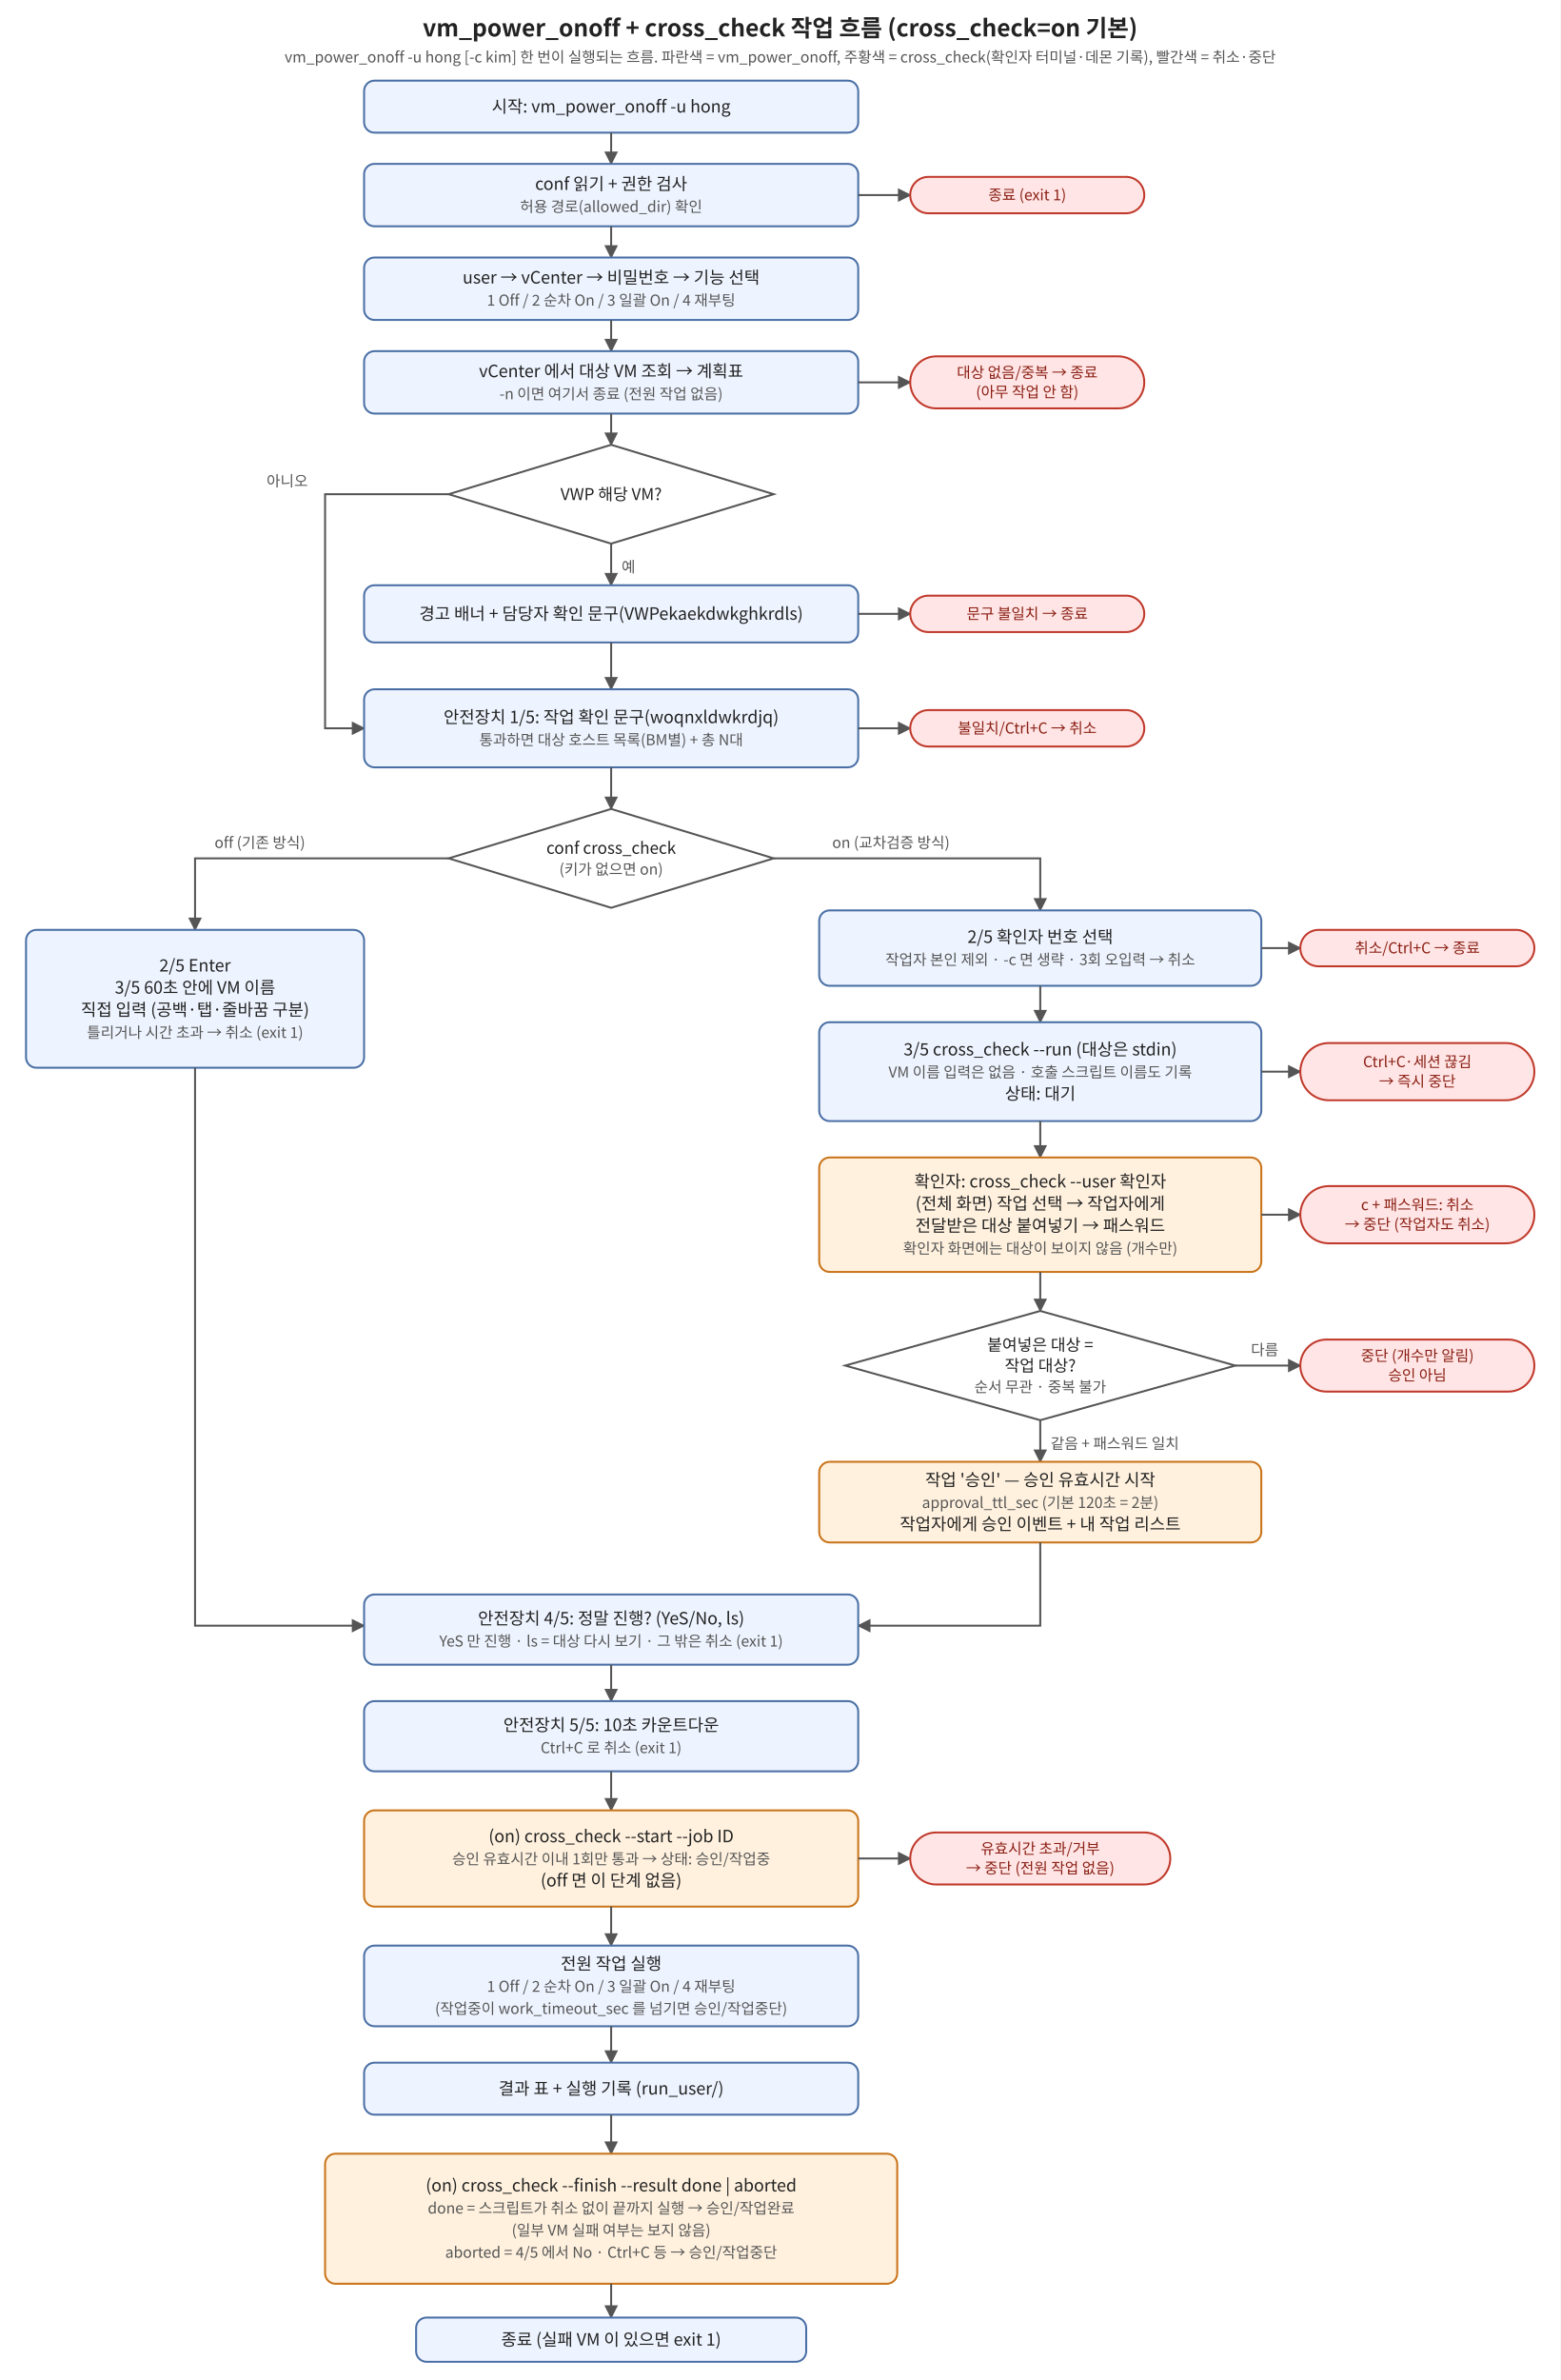
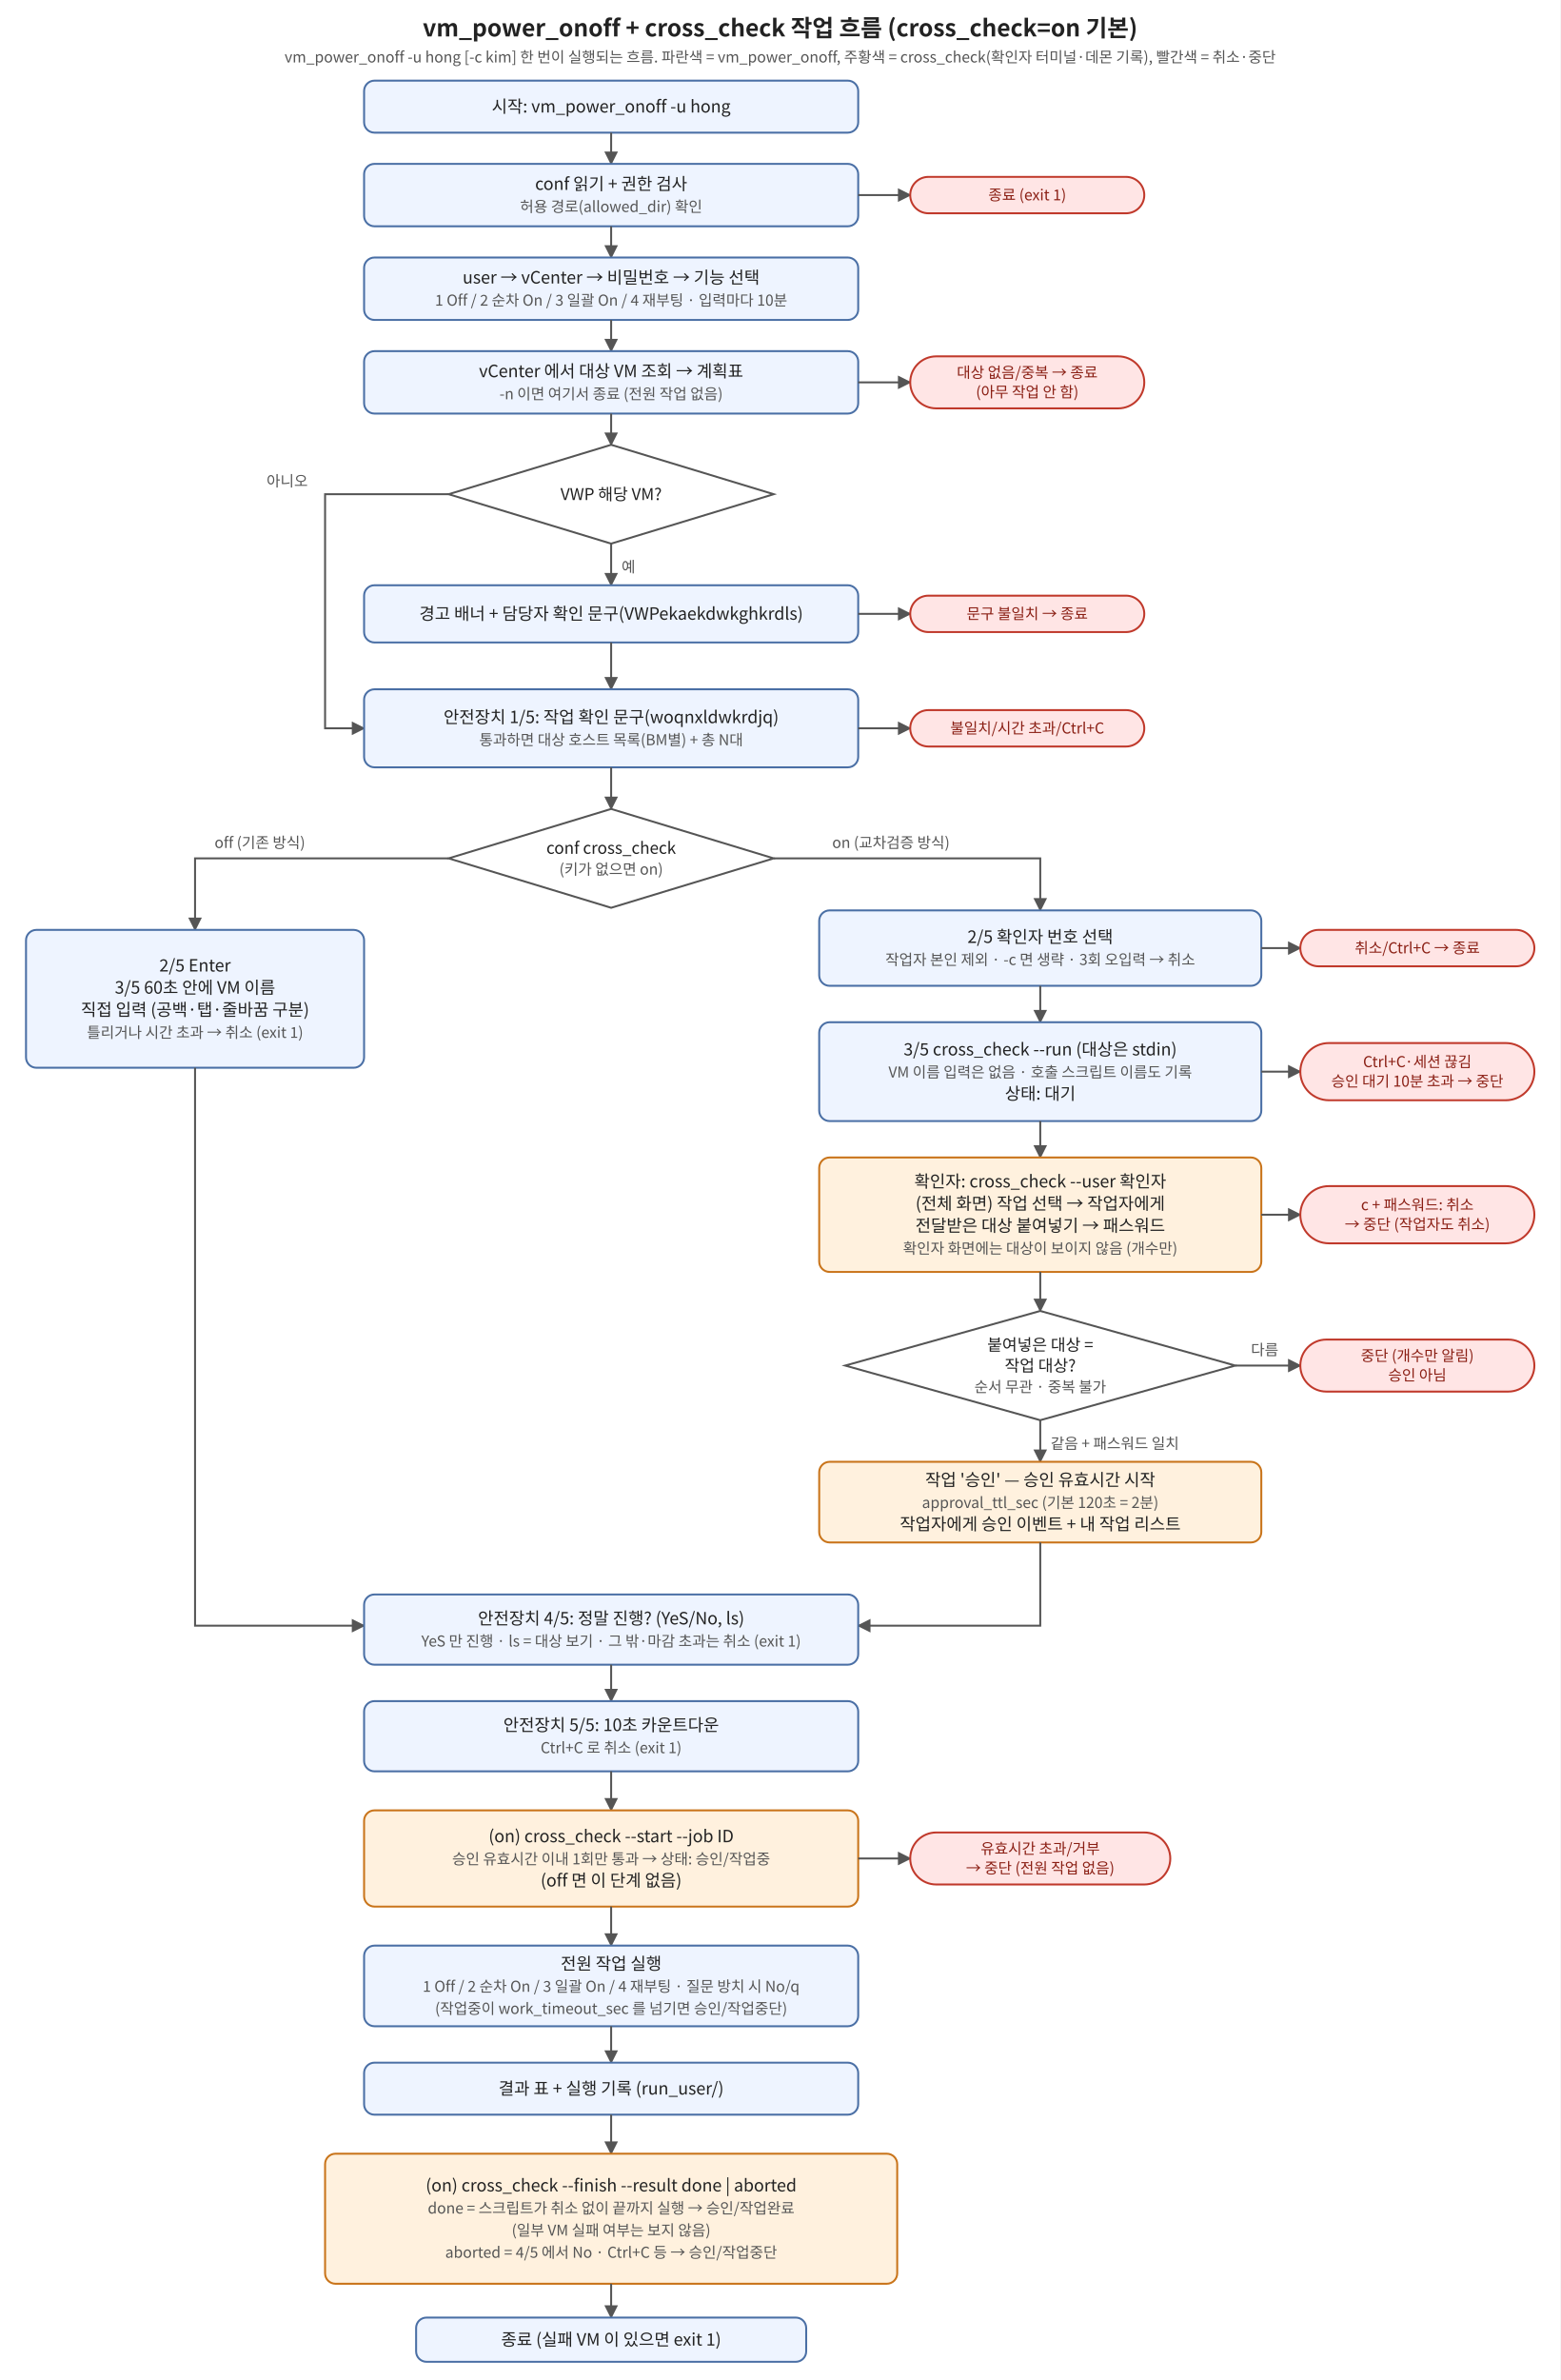
<svg xmlns="http://www.w3.org/2000/svg" width="1200" height="1830" viewBox="0 0 1200 1830" font-family="Malgun Gothic, Noto Sans CJK KR, sans-serif" font-size="13" role="img" aria-label="vm_power_onoff 와 cross_check 작업 흐름도">
  <defs>
    <marker id="a" viewBox="0 0 10 10" refX="9" refY="5" markerWidth="7" markerHeight="7" orient="auto-start-reverse">
      <path d="M0 0L10 5L0 10z" fill="#555" />
    </marker>
    <style>
.b{fill:#eef4ff;stroke:#4a6fa5;stroke-width:1.5}
.o{fill:#fff1de;stroke:#c9741a;stroke-width:1.5}
.d{fill:#fff;stroke:#555;stroke-width:1.5}
.r{fill:#ffe5e5;stroke:#c0392b;stroke-width:1.5}
text{fill:#222}
.s{fill:#555}
.rt{fill:#8a1f14}
path.l{stroke:#555;stroke-width:1.5;fill:none}
</style>
  </defs>
  <rect width="1200" height="1830" fill="#ffffff" />
  <text x="600.0" y="28" text-anchor="middle" font-size="18" font-weight="bold">vm_power_onoff + cross_check 작업 흐름 (cross_check=on 기본)</text>
  <text x="600.0" y="48" text-anchor="middle" font-size="11.5" class="s">vm_power_onoff -u hong [-c kim] 한 번이 실행되는 흐름. 파란색 = vm_power_onoff, 주황색 = cross_check(확인자 터미널·데몬 기록), 빨간색 = 취소·중단</text>
  <rect class="b" x="280" y="62" width="380" height="40" rx="8" />
  <text x="470" y="86.5" text-anchor="middle" font-size="13">시작: vm_power_onoff -u hong</text>
  <path class="l" d="M470 102 L470 126" marker-end="url(#a)" />
  <rect class="b" x="280" y="126" width="380" height="48" rx="8" />
  <text x="470" y="146.0" text-anchor="middle" font-size="13">conf 읽기 + 권한 검사</text>
  <text x="470" y="163.0" text-anchor="middle" font-size="11.5" class="s">허용 경로(allowed_dir) 확인</text>
  <path class="l" d="M660 150 L700 150" marker-end="url(#a)" />
  <rect class="r" x="700" y="136" width="180" height="28" rx="14" />
  <text x="790.0" y="154.0" text-anchor="middle" font-size="11.5" class="rt">종료 (exit 1)</text>
  <path class="l" d="M470 174 L470 198" marker-end="url(#a)" />
  <rect class="b" x="280" y="198" width="380" height="48" rx="8" />
  <text x="470" y="218.0" text-anchor="middle" font-size="13">user → vCenter → 비밀번호 → 기능 선택</text>
-   <text x="470" y="235.0" text-anchor="middle" font-size="11.5" class="s">1 Off / 2 순차 On / 3 일괄 On / 4 재부팅</text>
+   <text x="470" y="235.0" text-anchor="middle" font-size="11.5" class="s">1 Off / 2 순차 On / 3 일괄 On / 4 재부팅 · 입력마다 10분</text>
  <path class="l" d="M470 246 L470 270" marker-end="url(#a)" />
  <rect class="b" x="280" y="270" width="380" height="48" rx="8" />
  <text x="470" y="290.0" text-anchor="middle" font-size="13">vCenter 에서 대상 VM 조회 → 계획표</text>
  <text x="470" y="307.0" text-anchor="middle" font-size="11.5" class="s">-n 이면 여기서 종료 (전원 작업 없음)</text>
  <path class="l" d="M660 294 L700 294" marker-end="url(#a)" />
  <rect class="r" x="700" y="274" width="180" height="40" rx="20" />
  <text x="790.0" y="290.5" text-anchor="middle" font-size="11.5" class="rt">대상 없음/중복 → 종료</text>
  <text x="790.0" y="305.5" text-anchor="middle" font-size="11.5" class="rt">(아무 작업 안 함)</text>
  <path class="l" d="M470 318 L470 342" marker-end="url(#a)" />
  <polygon class="d" points="470,342 595,380 470,418 345,380" />
  <text x="470" y="384.5" text-anchor="middle" font-size="12.5">VWP 해당 VM?</text>
  <path class="l" d="M470 418 L470 450" marker-end="url(#a)" />
  <text x="478" y="440" text-anchor="start" font-size="11.5" class="s">예</text>
  <rect class="b" x="280" y="450" width="380" height="44" rx="8" />
  <text x="470" y="476.5" text-anchor="middle" font-size="13">경고 배너 + 담당자 확인 문구(VWPekaekdwkghkrdls)</text>
  <path class="l" d="M660 472 L700 472" marker-end="url(#a)" />
  <rect class="r" x="700" y="458" width="180" height="28" rx="14" />
  <text x="790.0" y="476.0" text-anchor="middle" font-size="11.5" class="rt">문구 불일치 → 종료</text>
  <path class="l" d="M345 380 L250 380 L250 560 L280 560" marker-end="url(#a)" />
  <text x="205" y="374" text-anchor="start" font-size="11.5" class="s">아니오</text>
  <path class="l" d="M470 494 L470 530" marker-end="url(#a)" />
  <rect class="b" x="280" y="530" width="380" height="60" rx="8" />
  <text x="470" y="556.0" text-anchor="middle" font-size="13">안전장치 1/5: 작업 확인 문구(woqnxldwkrdjq)</text>
  <text x="470" y="573.0" text-anchor="middle" font-size="11.5" class="s">통과하면 대상 호스트 목록(BM별) + 총 N대</text>
  <path class="l" d="M660 560 L700 560" marker-end="url(#a)" />
  <rect class="r" x="700" y="546" width="180" height="28" rx="14" />
-   <text x="790.0" y="564.0" text-anchor="middle" font-size="11.5" class="rt">불일치/Ctrl+C → 취소</text>
+   <text x="790.0" y="564.0" text-anchor="middle" font-size="11.5" class="rt">불일치/시간 초과/Ctrl+C</text>
  <path class="l" d="M470 590 L470 622" marker-end="url(#a)" />
  <polygon class="d" points="470,622 595,660 470,698 345,660" />
  <text x="470" y="656.5" text-anchor="middle" font-size="12.5">conf cross_check</text>
  <text x="470" y="672.5" text-anchor="middle" font-size="11.5" class="s">(키가 없으면 on)</text>
  <path class="l" d="M345 660 L150 660 L150 715" marker-end="url(#a)" />
  <text x="165" y="652" text-anchor="start" font-size="11.5" class="s">off (기존 방식)</text>
  <rect class="b" x="20" y="715" width="260" height="106" rx="8" />
  <text x="150" y="747.0" text-anchor="middle" font-size="13">2/5 Enter</text>
  <text x="150" y="764.0" text-anchor="middle" font-size="13">3/5 60초 안에 VM 이름</text>
  <text x="150" y="781.0" text-anchor="middle" font-size="13">직접 입력 (공백·탭·줄바꿈 구분)</text>
  <text x="150" y="798.0" text-anchor="middle" font-size="11.5" class="s">틀리거나 시간 초과 → 취소 (exit 1)</text>
  <path class="l" d="M595 660 L800 660 L800 700" marker-end="url(#a)" />
  <text x="640" y="652" text-anchor="start" font-size="11.5" class="s">on (교차검증 방식)</text>
  <rect class="b" x="630" y="700" width="340" height="58" rx="8" />
  <text x="800" y="725.0" text-anchor="middle" font-size="13">2/5 확인자 번호 선택</text>
  <text x="800" y="742.0" text-anchor="middle" font-size="11.5" class="s">작업자 본인 제외 · -c 면 생략 · 3회 오입력 → 취소</text>
  <path class="l" d="M970 729 L1000 729" marker-end="url(#a)" />
  <rect class="r" x="1000" y="715" width="180" height="28" rx="14" />
  <text x="1090.0" y="733.0" text-anchor="middle" font-size="11.5" class="rt">취소/Ctrl+C → 종료</text>
  <path class="l" d="M800 758 L800 786" marker-end="url(#a)" />
  <rect class="b" x="630" y="786" width="340" height="76" rx="8" />
  <text x="800" y="811.5" text-anchor="middle" font-size="13">3/5 cross_check --run (대상은 stdin)</text>
  <text x="800" y="828.5" text-anchor="middle" font-size="11.5" class="s">VM 이름 입력은 없음 · 호출 스크립트 이름도 기록</text>
  <text x="800" y="845.5" text-anchor="middle" font-size="13">상태: 대기</text>
  <path class="l" d="M970 824 L1000 824" marker-end="url(#a)" />
  <rect class="r" x="1000" y="802" width="180" height="44" rx="22" />
  <text x="1090.0" y="820.5" text-anchor="middle" font-size="11.5" class="rt">Ctrl+C·세션 끊김</text>
-   <text x="1090.0" y="835.5" text-anchor="middle" font-size="11.5" class="rt">→ 즉시 중단</text>
+   <text x="1090.0" y="835.5" text-anchor="middle" font-size="11.5" class="rt">승인 대기 10분 초과 → 중단</text>
  <path class="l" d="M800 862 L800 890" marker-end="url(#a)" />
  <rect class="o" x="630" y="890" width="340" height="88" rx="8" />
  <text x="800" y="913.0" text-anchor="middle" font-size="13">확인자: cross_check --user 확인자</text>
  <text x="800" y="930.0" text-anchor="middle" font-size="13">(전체 화면) 작업 선택 → 작업자에게</text>
  <text x="800" y="947.0" text-anchor="middle" font-size="13">전달받은 대상 붙여넣기 → 패스워드</text>
  <text x="800" y="964.0" text-anchor="middle" font-size="11.5" class="s">확인자 화면에는 대상이 보이지 않음 (개수만)</text>
  <path class="l" d="M970 934 L1000 934" marker-end="url(#a)" />
  <rect class="r" x="1000" y="912" width="180" height="44" rx="22" />
  <text x="1090.0" y="930.5" text-anchor="middle" font-size="11.5" class="rt">c + 패스워드: 취소</text>
  <text x="1090.0" y="945.5" text-anchor="middle" font-size="11.5" class="rt">→ 중단 (작업자도 취소)</text>
  <path class="l" d="M800 978 L800 1008" marker-end="url(#a)" />
  <polygon class="d" points="800,1008 950,1050 800,1092 650,1050" />
  <text x="800" y="1038.5" text-anchor="middle" font-size="12.5">붙여넣은 대상 =</text>
  <text x="800" y="1054.5" text-anchor="middle" font-size="12.5">작업 대상?</text>
  <text x="800" y="1070.5" text-anchor="middle" font-size="11.5" class="s">순서 무관 · 중복 불가</text>
  <path class="l" d="M950 1050 L1000 1050" marker-end="url(#a)" />
  <text x="962" y="1042" text-anchor="start" font-size="11.5" class="s">다름</text>
  <rect class="r" x="1000" y="1030" width="180" height="40" rx="20" />
  <text x="1090.0" y="1046.5" text-anchor="middle" font-size="11.5" class="rt">중단 (개수만 알림)</text>
  <text x="1090.0" y="1061.5" text-anchor="middle" font-size="11.5" class="rt">승인 아님</text>
  <path class="l" d="M800 1092 L800 1124" marker-end="url(#a)" />
  <text x="808" y="1114" text-anchor="start" font-size="11.5" class="s">같음 + 패스워드 일치</text>
  <rect class="o" x="630" y="1124" width="340" height="62" rx="8" />
  <text x="800" y="1142.5" text-anchor="middle" font-size="13">작업 '승인' — 승인 유효시간 시작</text>
  <text x="800" y="1159.5" text-anchor="middle" font-size="11.5" class="s">approval_ttl_sec (기본 120초 = 2분)</text>
  <text x="800" y="1176.5" text-anchor="middle" font-size="13">작업자에게 승인 이벤트 + 내 작업 리스트</text>
  <path class="l" d="M150 821 L150 1250 L280 1250" marker-end="url(#a)" />
  <path class="l" d="M800 1186 L800 1250 L660 1250" marker-end="url(#a)" />
  <rect class="b" x="280" y="1226" width="380" height="54" rx="8" />
  <text x="470" y="1249.0" text-anchor="middle" font-size="13">안전장치 4/5: 정말 진행? (YeS/No, ls)</text>
-   <text x="470" y="1266.0" text-anchor="middle" font-size="11.5" class="s">YeS 만 진행 · ls = 대상 다시 보기 · 그 밖은 취소 (exit 1)</text>
+   <text x="470" y="1266.0" text-anchor="middle" font-size="11.5" class="s">YeS 만 진행 · ls = 대상 보기 · 그 밖·마감 초과는 취소 (exit 1)</text>
  <path class="l" d="M470 1280 L470 1308" marker-end="url(#a)" />
  <rect class="b" x="280" y="1308" width="380" height="54" rx="8" />
  <text x="470" y="1331.0" text-anchor="middle" font-size="13">안전장치 5/5: 10초 카운트다운</text>
  <text x="470" y="1348.0" text-anchor="middle" font-size="11.5" class="s">Ctrl+C 로 취소 (exit 1)</text>
  <path class="l" d="M470 1362 L470 1392" marker-end="url(#a)" />
  <rect class="o" x="280" y="1392" width="380" height="74" rx="8" />
  <text x="470" y="1416.5" text-anchor="middle" font-size="13">(on) cross_check --start --job ID</text>
  <text x="470" y="1433.5" text-anchor="middle" font-size="11.5" class="s">승인 유효시간 이내 1회만 통과 → 상태: 승인/작업중</text>
  <text x="470" y="1450.5" text-anchor="middle" font-size="13">(off 면 이 단계 없음)</text>
  <path class="l" d="M660 1429 L700 1429" marker-end="url(#a)" />
  <rect class="r" x="700" y="1409" width="200" height="40" rx="20" />
  <text x="800.0" y="1425.5" text-anchor="middle" font-size="11.5" class="rt">유효시간 초과/거부</text>
  <text x="800.0" y="1440.5" text-anchor="middle" font-size="11.5" class="rt">→ 중단 (전원 작업 없음)</text>
  <path class="l" d="M470 1466 L470 1496" marker-end="url(#a)" />
  <rect class="b" x="280" y="1496" width="380" height="62" rx="8" />
  <text x="470" y="1514.5" text-anchor="middle" font-size="13">전원 작업 실행</text>
-   <text x="470" y="1531.5" text-anchor="middle" font-size="11.5" class="s">1 Off / 2 순차 On / 3 일괄 On / 4 재부팅</text>
+   <text x="470" y="1531.5" text-anchor="middle" font-size="11.5" class="s">1 Off / 2 순차 On / 3 일괄 On / 4 재부팅 · 질문 방치 시 No/q</text>
  <text x="470" y="1548.5" text-anchor="middle" font-size="11.5" class="s">(작업중이 work_timeout_sec 를 넘기면 승인/작업중단)</text>
  <path class="l" d="M470 1558 L470 1586" marker-end="url(#a)" />
  <rect class="b" x="280" y="1586" width="380" height="40" rx="8" />
  <text x="470" y="1610.5" text-anchor="middle" font-size="13">결과 표 + 실행 기록 (run_user/)</text>
  <path class="l" d="M470 1626 L470 1656" marker-end="url(#a)" />
  <rect class="o" x="250" y="1656" width="440" height="100" rx="8" />
  <text x="470" y="1685.0" text-anchor="middle" font-size="13">(on) cross_check --finish --result done | aborted</text>
  <text x="470" y="1702.0" text-anchor="middle" font-size="11.5" class="s">done = 스크립트가 취소 없이 끝까지 실행 → 승인/작업완료</text>
  <text x="470" y="1719.0" text-anchor="middle" font-size="11.5" class="s">(일부 VM 실패 여부는 보지 않음)</text>
  <text x="470" y="1736.0" text-anchor="middle" font-size="11.5" class="s">aborted = 4/5 에서 No · Ctrl+C 등 → 승인/작업중단</text>
  <path class="l" d="M470 1756 L470 1782" marker-end="url(#a)" />
  <rect class="b" x="320" y="1782" width="300" height="34" rx="8" />
  <text x="470" y="1803.5" text-anchor="middle" font-size="13">종료 (실패 VM 이 있으면 exit 1)</text>
</svg>
